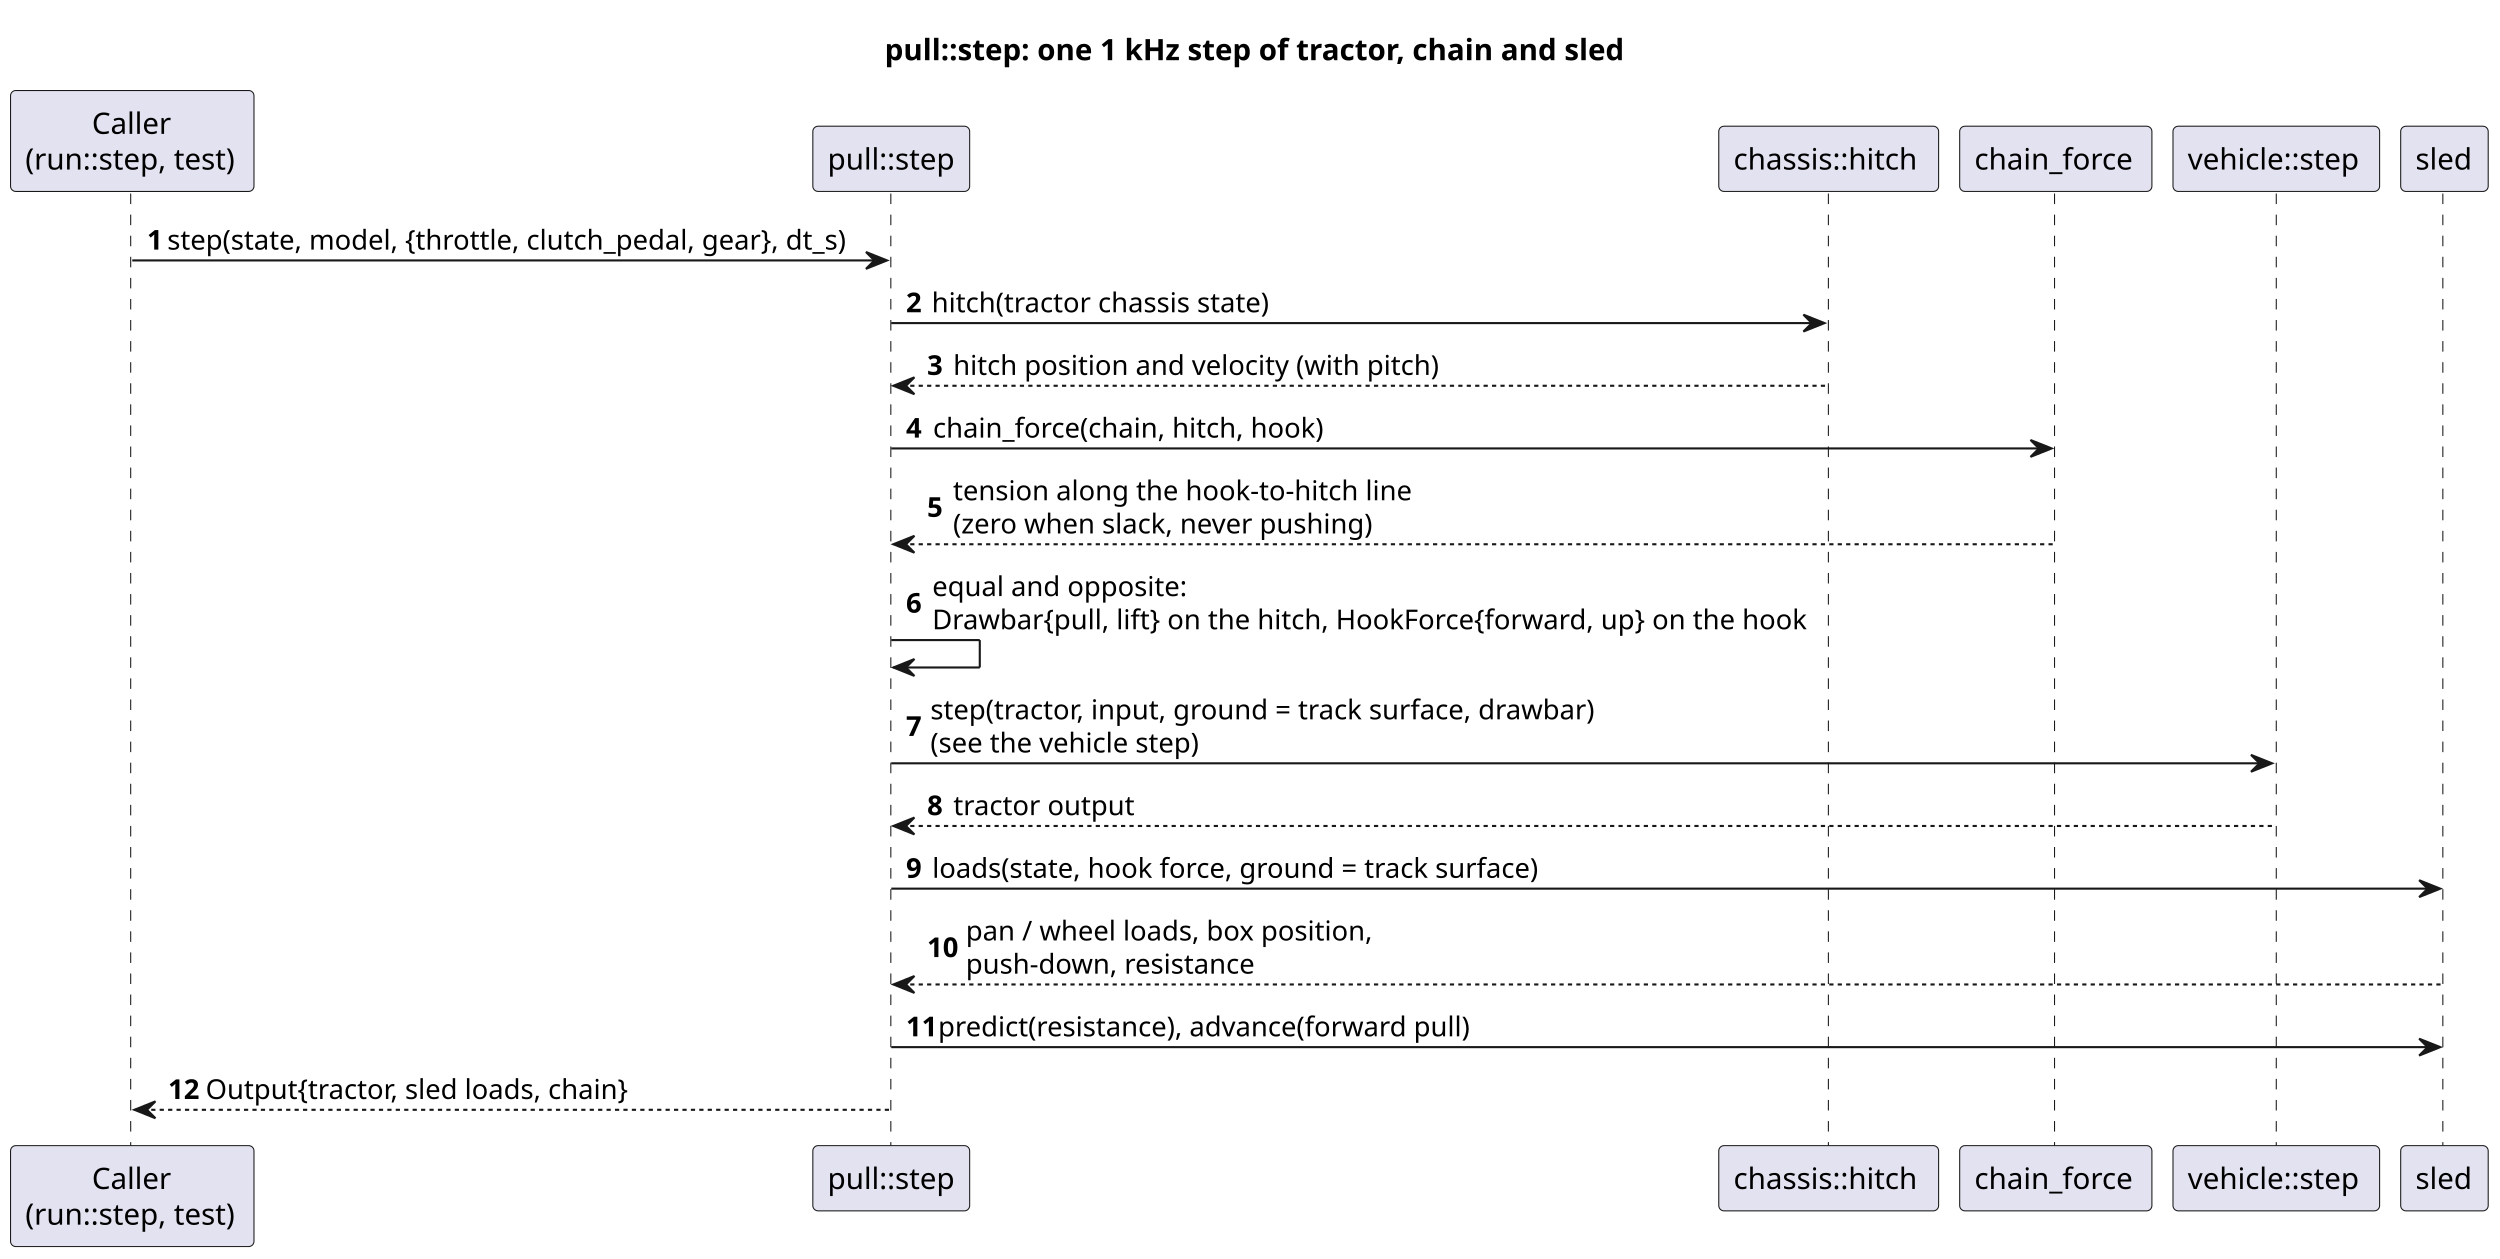
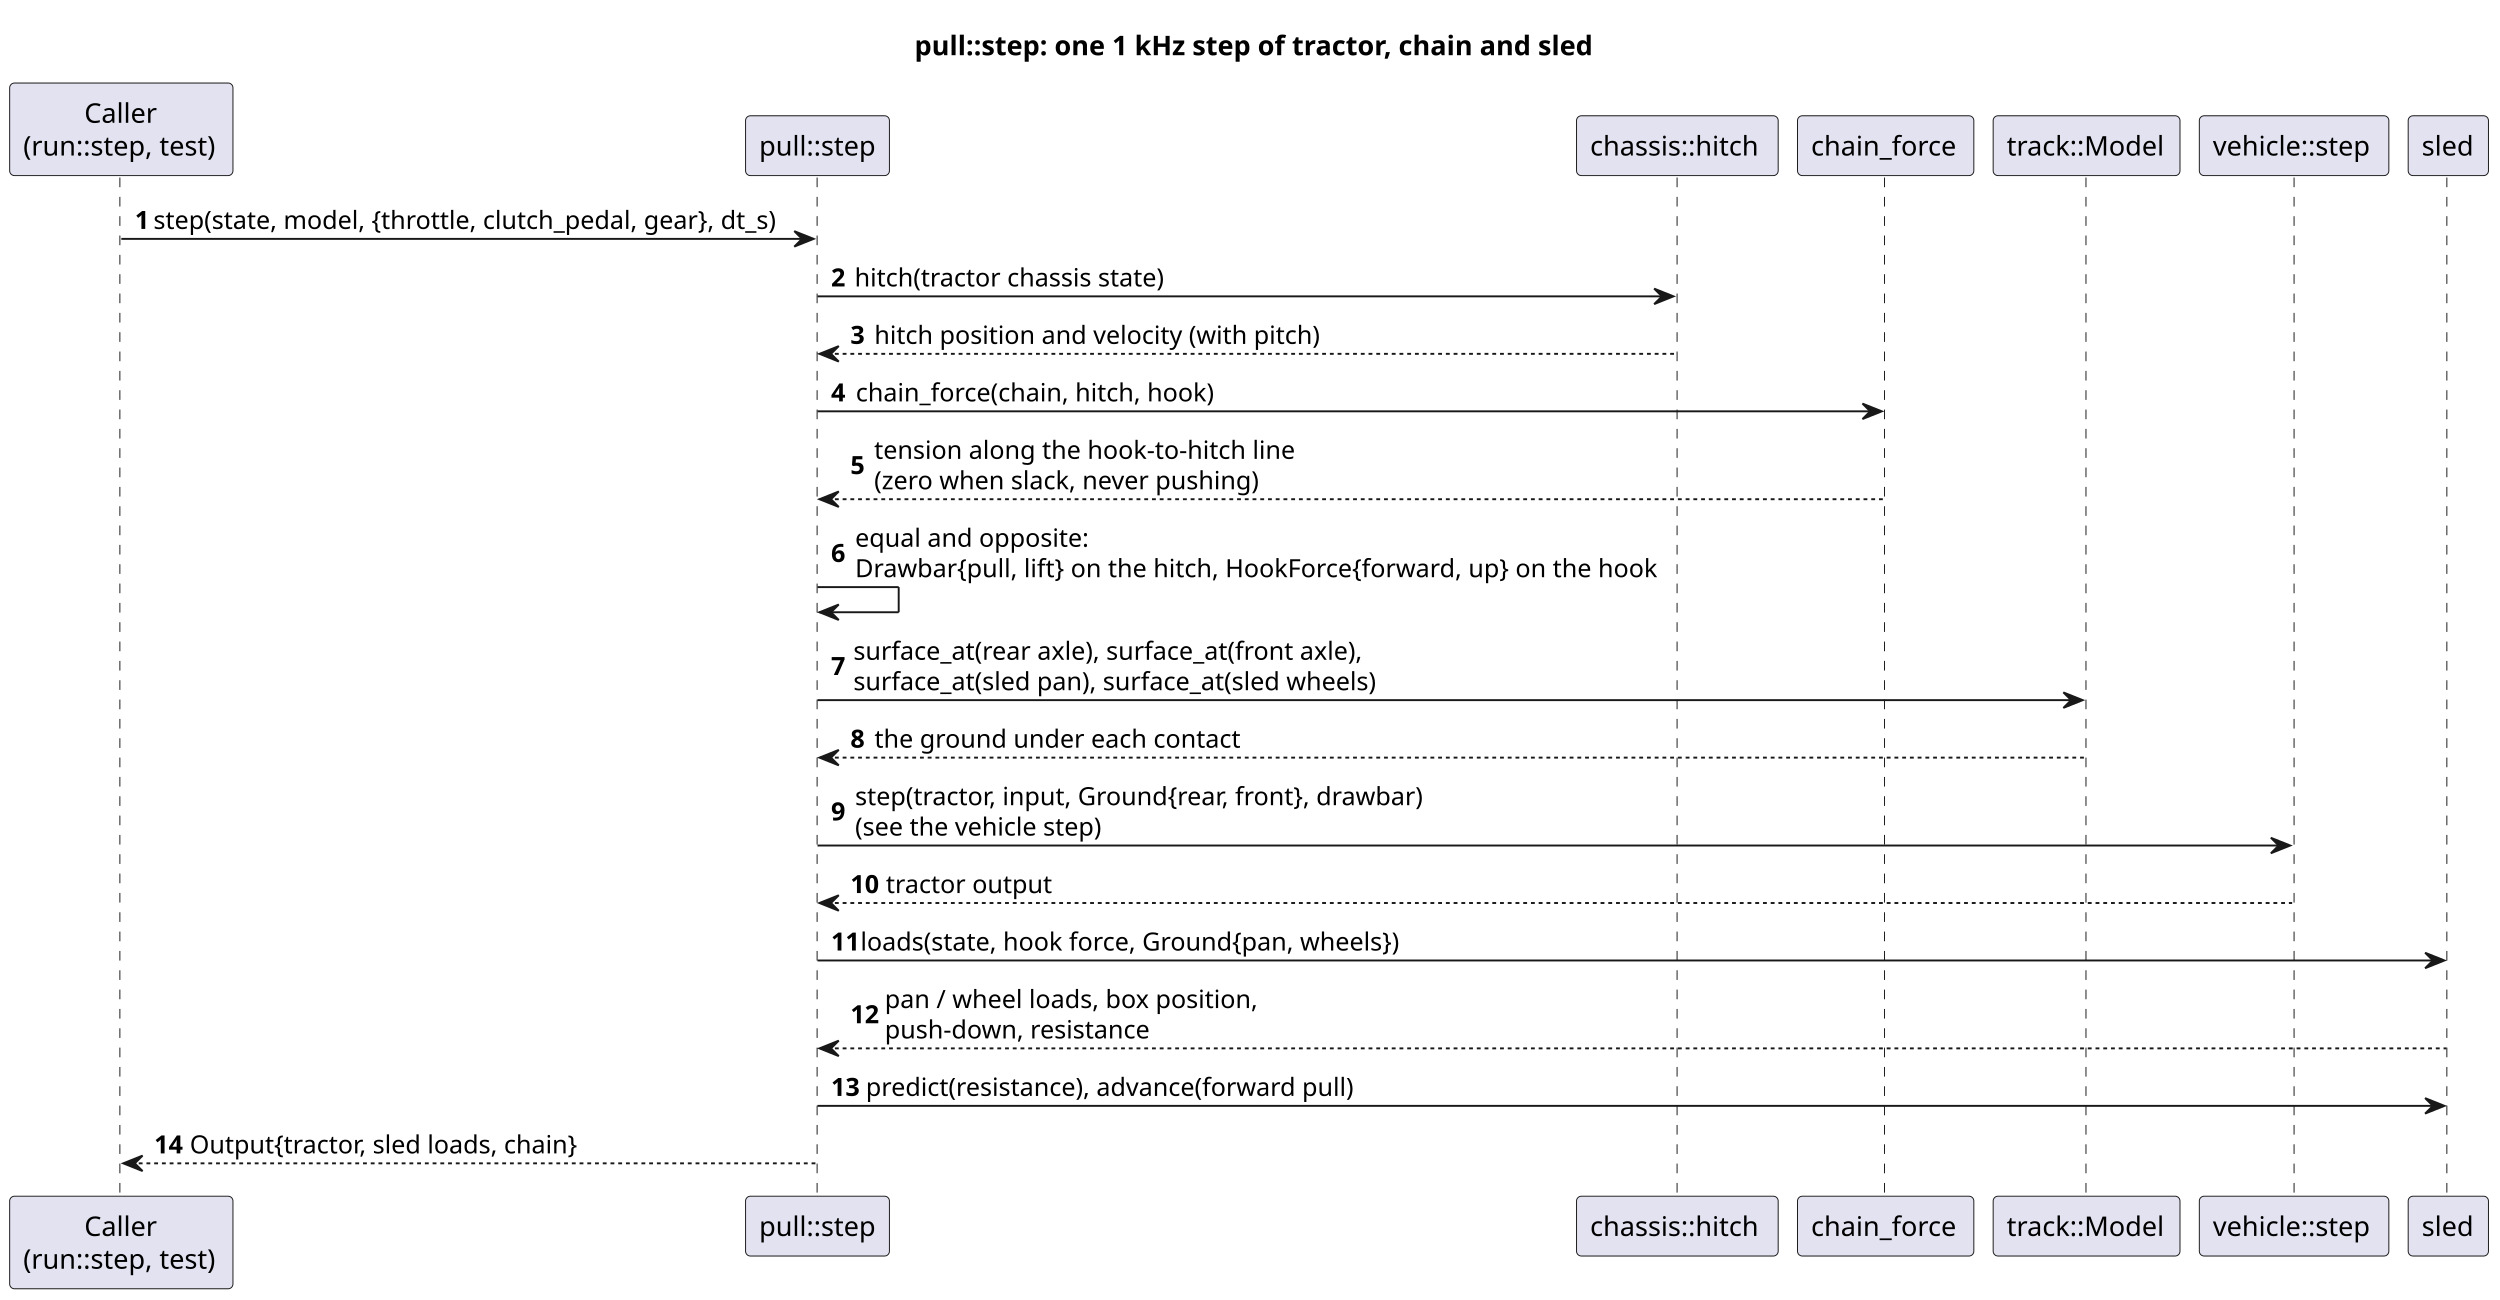
- <svg xmlns="http://www.w3.org/2000/svg" contentStyleType="text/css" height="597px" preserveAspectRatio="none" style="width:1186px;height:597px;background:#FFFFFF;" version="1.1" viewBox="0 0 1186 597" width="1186px" zoomAndPan="magnify">
+ <svg xmlns="http://www.w3.org/2000/svg" contentStyleType="text/css" height="672px" preserveAspectRatio="none" style="width:1293px;height:672px;background:#FFFFFF;" version="1.1" viewBox="0 0 1293 672" width="1293px" zoomAndPan="magnify">
  <defs />
  <g>
-     <text fill="#000000" font-family="sans-serif" font-size="14" font-weight="bold" lengthAdjust="spacing" textLength="345.037" x="419.682" y="28.562">pull::step: one 1 kHz step of tractor, chain and sled</text>
-     <line style="stroke:#181818;stroke-width:0.5;stroke-dasharray:5.0,5.0;" x1="62" x2="62" y1="91.818" y2="544.49" />
-     <line style="stroke:#181818;stroke-width:0.5;stroke-dasharray:5.0,5.0;" x1="422.607" x2="422.607" y1="91.818" y2="544.49" />
-     <line style="stroke:#181818;stroke-width:0.5;stroke-dasharray:5.0,5.0;" x1="867.385" x2="867.385" y1="91.818" y2="544.49" />
-     <line style="stroke:#181818;stroke-width:0.5;stroke-dasharray:5.0,5.0;" x1="974.674" x2="974.674" y1="91.818" y2="544.49" />
-     <line style="stroke:#181818;stroke-width:0.5;stroke-dasharray:5.0,5.0;" x1="1079.865" x2="1079.865" y1="91.818" y2="544.49" />
-     <line style="stroke:#181818;stroke-width:0.5;stroke-dasharray:5.0,5.0;" x1="1158.886" x2="1158.886" y1="91.818" y2="544.49" />
+     <text fill="#000000" font-family="sans-serif" font-size="14" font-weight="bold" lengthAdjust="spacing" textLength="345.037" x="472.995" y="28.562">pull::step: one 1 kHz step of tractor, chain and sled</text>
+     <line style="stroke:#181818;stroke-width:0.5;stroke-dasharray:5.0,5.0;" x1="62" x2="62" y1="91.818" y2="619.679" />
+     <line style="stroke:#181818;stroke-width:0.5;stroke-dasharray:5.0,5.0;" x1="422.607" x2="422.607" y1="91.818" y2="619.679" />
+     <line style="stroke:#181818;stroke-width:0.5;stroke-dasharray:5.0,5.0;" x1="867.385" x2="867.385" y1="91.818" y2="619.679" />
+     <line style="stroke:#181818;stroke-width:0.5;stroke-dasharray:5.0,5.0;" x1="974.674" x2="974.674" y1="91.818" y2="619.679" />
+     <line style="stroke:#181818;stroke-width:0.5;stroke-dasharray:5.0,5.0;" x1="1078.865" x2="1078.865" y1="91.818" y2="619.679" />
+     <line style="stroke:#181818;stroke-width:0.5;stroke-dasharray:5.0,5.0;" x1="1186.491" x2="1186.491" y1="91.818" y2="619.679" />
+     <line style="stroke:#181818;stroke-width:0.5;stroke-dasharray:5.0,5.0;" x1="1265.512" x2="1265.512" y1="91.818" y2="619.679" />
    <rect fill="#E2E2F0" height="47.879" rx="2.5" ry="2.5" style="stroke:#181818;stroke-width:0.5;" width="115.486" x="5" y="42.94" />
    <text fill="#000000" font-family="sans-serif" font-size="14" lengthAdjust="spacing" textLength="38.302" x="43.592" y="63.502">Caller</text>
    <text fill="#000000" font-family="sans-serif" font-size="14" lengthAdjust="spacing" textLength="101.486" x="12" y="80.441">(run::step, test)</text>
-     <rect fill="#E2E2F0" height="47.879" rx="2.5" ry="2.5" style="stroke:#181818;stroke-width:0.5;" width="115.486" x="5" y="543.49" />
-     <text fill="#000000" font-family="sans-serif" font-size="14" lengthAdjust="spacing" textLength="38.302" x="43.592" y="564.053">Caller</text>
-     <text fill="#000000" font-family="sans-serif" font-size="14" lengthAdjust="spacing" textLength="101.486" x="12" y="580.992">(run::step, test)</text>
+     <rect fill="#E2E2F0" height="47.879" rx="2.5" ry="2.5" style="stroke:#181818;stroke-width:0.5;" width="115.486" x="5" y="618.679" />
+     <text fill="#000000" font-family="sans-serif" font-size="14" lengthAdjust="spacing" textLength="38.302" x="43.592" y="639.241">Caller</text>
+     <text fill="#000000" font-family="sans-serif" font-size="14" lengthAdjust="spacing" textLength="101.486" x="12" y="656.181">(run::step, test)</text>
    <rect fill="#E2E2F0" height="30.939" rx="2.5" ry="2.5" style="stroke:#181818;stroke-width:0.5;" width="74.402" x="385.607" y="59.879" />
    <text fill="#000000" font-family="sans-serif" font-size="14" lengthAdjust="spacing" textLength="60.402" x="392.607" y="80.441">pull::step</text>
-     <rect fill="#E2E2F0" height="30.939" rx="2.5" ry="2.5" style="stroke:#181818;stroke-width:0.5;" width="74.402" x="385.607" y="543.49" />
-     <text fill="#000000" font-family="sans-serif" font-size="14" lengthAdjust="spacing" textLength="60.402" x="392.607" y="564.053">pull::step</text>
+     <rect fill="#E2E2F0" height="30.939" rx="2.5" ry="2.5" style="stroke:#181818;stroke-width:0.5;" width="74.402" x="385.607" y="618.679" />
+     <text fill="#000000" font-family="sans-serif" font-size="14" lengthAdjust="spacing" textLength="60.402" x="392.607" y="639.241">pull::step</text>
    <rect fill="#E2E2F0" height="30.939" rx="2.5" ry="2.5" style="stroke:#181818;stroke-width:0.5;" width="104.289" x="815.385" y="59.879" />
    <text fill="#000000" font-family="sans-serif" font-size="14" lengthAdjust="spacing" textLength="90.289" x="822.385" y="80.441">chassis::hitch</text>
-     <rect fill="#E2E2F0" height="30.939" rx="2.5" ry="2.5" style="stroke:#181818;stroke-width:0.5;" width="104.289" x="815.385" y="543.49" />
-     <text fill="#000000" font-family="sans-serif" font-size="14" lengthAdjust="spacing" textLength="90.289" x="822.385" y="564.053">chassis::hitch</text>
+     <rect fill="#E2E2F0" height="30.939" rx="2.5" ry="2.5" style="stroke:#181818;stroke-width:0.5;" width="104.289" x="815.385" y="618.679" />
+     <text fill="#000000" font-family="sans-serif" font-size="14" lengthAdjust="spacing" textLength="90.289" x="822.385" y="639.241">chassis::hitch</text>
    <rect fill="#E2E2F0" height="30.939" rx="2.5" ry="2.5" style="stroke:#181818;stroke-width:0.5;" width="91.191" x="929.674" y="59.879" />
    <text fill="#000000" font-family="sans-serif" font-size="14" lengthAdjust="spacing" textLength="77.191" x="936.674" y="80.441">chain_force</text>
-     <rect fill="#E2E2F0" height="30.939" rx="2.5" ry="2.5" style="stroke:#181818;stroke-width:0.5;" width="91.191" x="929.674" y="543.49" />
-     <text fill="#000000" font-family="sans-serif" font-size="14" lengthAdjust="spacing" textLength="77.191" x="936.674" y="564.053">chain_force</text>
-     <rect fill="#E2E2F0" height="30.939" rx="2.5" ry="2.5" style="stroke:#181818;stroke-width:0.5;" width="98.02" x="1030.865" y="59.879" />
-     <text fill="#000000" font-family="sans-serif" font-size="14" lengthAdjust="spacing" textLength="84.02" x="1037.865" y="80.441">vehicle::step</text>
-     <rect fill="#E2E2F0" height="30.939" rx="2.5" ry="2.5" style="stroke:#181818;stroke-width:0.5;" width="98.02" x="1030.865" y="543.49" />
-     <text fill="#000000" font-family="sans-serif" font-size="14" lengthAdjust="spacing" textLength="84.02" x="1037.865" y="564.053">vehicle::step</text>
-     <rect fill="#E2E2F0" height="30.939" rx="2.5" ry="2.5" style="stroke:#181818;stroke-width:0.5;" width="41.515" x="1138.886" y="59.879" />
-     <text fill="#000000" font-family="sans-serif" font-size="14" lengthAdjust="spacing" textLength="27.515" x="1145.886" y="80.441">sled</text>
-     <rect fill="#E2E2F0" height="30.939" rx="2.5" ry="2.5" style="stroke:#181818;stroke-width:0.5;" width="41.515" x="1138.886" y="543.49" />
-     <text fill="#000000" font-family="sans-serif" font-size="14" lengthAdjust="spacing" textLength="27.515" x="1145.886" y="564.053">sled</text>
+     <rect fill="#E2E2F0" height="30.939" rx="2.5" ry="2.5" style="stroke:#181818;stroke-width:0.5;" width="91.191" x="929.674" y="618.679" />
+     <text fill="#000000" font-family="sans-serif" font-size="14" lengthAdjust="spacing" textLength="77.191" x="936.674" y="639.241">chain_force</text>
+     <rect fill="#E2E2F0" height="30.939" rx="2.5" ry="2.5" style="stroke:#181818;stroke-width:0.5;" width="96.626" x="1030.865" y="59.879" />
+     <text fill="#000000" font-family="sans-serif" font-size="14" lengthAdjust="spacing" textLength="82.626" x="1037.865" y="80.441">track::Model</text>
+     <rect fill="#E2E2F0" height="30.939" rx="2.5" ry="2.5" style="stroke:#181818;stroke-width:0.5;" width="96.626" x="1030.865" y="618.679" />
+     <text fill="#000000" font-family="sans-serif" font-size="14" lengthAdjust="spacing" textLength="82.626" x="1037.865" y="639.241">track::Model</text>
+     <rect fill="#E2E2F0" height="30.939" rx="2.5" ry="2.5" style="stroke:#181818;stroke-width:0.5;" width="98.02" x="1137.491" y="59.879" />
+     <text fill="#000000" font-family="sans-serif" font-size="14" lengthAdjust="spacing" textLength="84.02" x="1144.491" y="80.441">vehicle::step</text>
+     <rect fill="#E2E2F0" height="30.939" rx="2.5" ry="2.5" style="stroke:#181818;stroke-width:0.5;" width="98.02" x="1137.491" y="618.679" />
+     <text fill="#000000" font-family="sans-serif" font-size="14" lengthAdjust="spacing" textLength="84.02" x="1144.491" y="639.241">vehicle::step</text>
+     <rect fill="#E2E2F0" height="30.939" rx="2.5" ry="2.5" style="stroke:#181818;stroke-width:0.5;" width="41.515" x="1245.512" y="59.879" />
+     <text fill="#000000" font-family="sans-serif" font-size="14" lengthAdjust="spacing" textLength="27.515" x="1252.512" y="80.441">sled</text>
+     <rect fill="#E2E2F0" height="30.939" rx="2.5" ry="2.5" style="stroke:#181818;stroke-width:0.5;" width="41.515" x="1245.512" y="618.679" />
+     <text fill="#000000" font-family="sans-serif" font-size="14" lengthAdjust="spacing" textLength="27.515" x="1252.512" y="639.241">sled</text>
    <polygon fill="#181818" points="410.808,119.548,420.808,123.548,410.808,127.548,414.808,123.548" style="stroke:#181818;stroke-width:1.0;" />
    <line style="stroke:#181818;stroke-width:1.0;" x1="62.743" x2="416.808" y1="123.548" y2="123.548" />
    <text fill="#000000" font-family="sans-serif" font-size="13" font-weight="bold" lengthAdjust="spacing" textLength="5.605" x="69.743" y="118.412">1</text>
    <text fill="#000000" font-family="sans-serif" font-size="13" lengthAdjust="spacing" textLength="326.46" x="79.348" y="118.412">step(state, model, {throttle, clutch_pedal, gear}, dt_s)</text>
    <polygon fill="#181818" points="855.529,149.277,865.529,153.277,855.529,157.277,859.529,153.277" style="stroke:#181818;stroke-width:1.0;" />
    <line style="stroke:#181818;stroke-width:1.0;" x1="422.808" x2="861.529" y1="153.277" y2="153.277" />
    <text fill="#000000" font-family="sans-serif" font-size="13" font-weight="bold" lengthAdjust="spacing" textLength="8.188" x="429.808" y="148.142">2</text>
    <text fill="#000000" font-family="sans-serif" font-size="13" lengthAdjust="spacing" textLength="164.208" x="441.997" y="148.142">hitch(tractor chassis state)</text>
    <polygon fill="#181818" points="433.808,179.007,423.808,183.007,433.808,187.007,429.808,183.007" style="stroke:#181818;stroke-width:1.0;" />
    <line style="stroke:#181818;stroke-width:1.0;stroke-dasharray:2.0,2.0;" x1="427.808" x2="866.529" y1="183.007" y2="183.007" />
    <text fill="#000000" font-family="sans-serif" font-size="13" font-weight="bold" lengthAdjust="spacing" textLength="8.392" x="439.808" y="177.871">3</text>
    <text fill="#000000" font-family="sans-serif" font-size="13" lengthAdjust="spacing" textLength="233.714" x="452.2" y="177.871">hitch position and velocity (with pitch)</text>
    <polygon fill="#181818" points="963.269,208.736,973.269,212.736,963.269,216.736,967.269,212.736" style="stroke:#181818;stroke-width:1.0;" />
    <line style="stroke:#181818;stroke-width:1.0;" x1="422.808" x2="969.269" y1="212.736" y2="212.736" />
    <text fill="#000000" font-family="sans-serif" font-size="13" font-weight="bold" lengthAdjust="spacing" textLength="8.791" x="429.808" y="207.601">4</text>
    <text fill="#000000" font-family="sans-serif" font-size="13" lengthAdjust="spacing" textLength="189.82" x="442.6" y="207.601">chain_force(chain, hitch, hook)</text>
    <polygon fill="#181818" points="433.808,254.195,423.808,258.195,433.808,262.195,429.808,258.195" style="stroke:#181818;stroke-width:1.0;" />
    <line style="stroke:#181818;stroke-width:1.0;stroke-dasharray:2.0,2.0;" x1="427.808" x2="974.269" y1="258.195" y2="258.195" />
    <text fill="#000000" font-family="sans-serif" font-size="13" font-weight="bold" lengthAdjust="spacing" textLength="8.309" x="439.808" y="245.195">5</text>
    <text fill="#000000" font-family="sans-serif" font-size="13" lengthAdjust="spacing" textLength="219.216" x="452.117" y="237.33">tension along the hook-to-hitch line</text>
    <text fill="#000000" font-family="sans-serif" font-size="13" lengthAdjust="spacing" textLength="204.794" x="452.117" y="253.06">(zero when slack, never pushing)</text>
    <line style="stroke:#181818;stroke-width:1.0;" x1="422.808" x2="464.808" y1="303.654" y2="303.654" />
    <line style="stroke:#181818;stroke-width:1.0;" x1="464.808" x2="464.808" y1="303.654" y2="316.654" />
    <line style="stroke:#181818;stroke-width:1.0;" x1="423.808" x2="464.808" y1="316.654" y2="316.654" />
    <polygon fill="#181818" points="433.808,312.654,423.808,316.654,433.808,320.654,429.808,316.654" style="stroke:#181818;stroke-width:1.0;" />
    <text fill="#000000" font-family="sans-serif" font-size="13" font-weight="bold" lengthAdjust="spacing" textLength="8.442" x="429.808" y="290.654">6</text>
    <text fill="#000000" font-family="sans-serif" font-size="13" lengthAdjust="spacing" textLength="121.024" x="442.25" y="282.789">equal and opposite:</text>
    <text fill="#000000" font-family="sans-serif" font-size="13" lengthAdjust="spacing" textLength="418.279" x="442.25" y="298.519">Drawbar{pull, lift} on the hitch, HookForce{forward, up} on the hook</text>
-     <polygon fill="#181818" points="1067.876,358.113,1077.876,362.113,1067.876,366.113,1071.876,362.113" style="stroke:#181818;stroke-width:1.0;" />
-     <line style="stroke:#181818;stroke-width:1.0;" x1="422.808" x2="1073.876" y1="362.113" y2="362.113" />
+     <polygon fill="#181818" points="1067.178,358.113,1077.178,362.113,1067.178,366.113,1071.178,362.113" style="stroke:#181818;stroke-width:1.0;" />
+     <line style="stroke:#181818;stroke-width:1.0;" x1="422.808" x2="1073.178" y1="362.113" y2="362.113" />
    <text fill="#000000" font-family="sans-serif" font-size="13" font-weight="bold" lengthAdjust="spacing" textLength="7.56" x="429.808" y="349.113">7</text>
-     <text fill="#000000" font-family="sans-serif" font-size="13" lengthAdjust="spacing" textLength="321.959" x="441.368" y="341.248">step(tractor, input, ground = track surface, drawbar)</text>
-     <text fill="#000000" font-family="sans-serif" font-size="13" lengthAdjust="spacing" textLength="132.52" x="441.368" y="356.978">(see the vehicle step)</text>
+     <text fill="#000000" font-family="sans-serif" font-size="13" lengthAdjust="spacing" textLength="269.858" x="441.368" y="341.248">surface_at(rear axle), surface_at(front axle),</text>
+     <text fill="#000000" font-family="sans-serif" font-size="13" lengthAdjust="spacing" textLength="279.297" x="441.368" y="356.978">surface_at(sled pan), surface_at(sled wheels)</text>
    <polygon fill="#181818" points="433.808,387.843,423.808,391.843,433.808,395.843,429.808,391.843" style="stroke:#181818;stroke-width:1.0;" />
-     <line style="stroke:#181818;stroke-width:1.0;stroke-dasharray:2.0,2.0;" x1="427.808" x2="1078.876" y1="391.843" y2="391.843" />
+     <line style="stroke:#181818;stroke-width:1.0;stroke-dasharray:2.0,2.0;" x1="427.808" x2="1078.178" y1="391.843" y2="391.843" />
    <text fill="#000000" font-family="sans-serif" font-size="13" font-weight="bold" lengthAdjust="spacing" textLength="8.461" x="439.808" y="386.707">8</text>
-     <text fill="#000000" font-family="sans-serif" font-size="13" lengthAdjust="spacing" textLength="84.106" x="452.269" y="386.707">tractor output</text>
-     <polygon fill="#181818" points="1147.643,417.572,1157.643,421.572,1147.643,425.572,1151.643,421.572" style="stroke:#181818;stroke-width:1.0;" />
-     <line style="stroke:#181818;stroke-width:1.0;" x1="422.808" x2="1153.643" y1="421.572" y2="421.572" />
-     <text fill="#000000" font-family="sans-serif" font-size="13" font-weight="bold" lengthAdjust="spacing" textLength="8.442" x="429.808" y="416.437">9</text>
-     <text fill="#000000" font-family="sans-serif" font-size="13" lengthAdjust="spacing" textLength="295.299" x="442.25" y="416.437">loads(state, hook force, ground = track surface)</text>
+     <text fill="#000000" font-family="sans-serif" font-size="13" lengthAdjust="spacing" textLength="190.061" x="452.269" y="386.707">the ground under each contact</text>
+     <polygon fill="#181818" points="1174.502,433.302,1184.502,437.302,1174.502,441.302,1178.502,437.302" style="stroke:#181818;stroke-width:1.0;" />
+     <line style="stroke:#181818;stroke-width:1.0;" x1="422.808" x2="1180.502" y1="437.302" y2="437.302" />
+     <text fill="#000000" font-family="sans-serif" font-size="13" font-weight="bold" lengthAdjust="spacing" textLength="8.442" x="429.808" y="424.301">9</text>
+     <text fill="#000000" font-family="sans-serif" font-size="13" lengthAdjust="spacing" textLength="299.133" x="442.25" y="416.437">step(tractor, input, Ground{rear, front}, drawbar)</text>
+     <text fill="#000000" font-family="sans-serif" font-size="13" lengthAdjust="spacing" textLength="132.52" x="442.25" y="432.166">(see the vehicle step)</text>
    <polygon fill="#181818" points="433.808,463.031,423.808,467.031,433.808,471.031,429.808,467.031" style="stroke:#181818;stroke-width:1.0;" />
-     <line style="stroke:#181818;stroke-width:1.0;stroke-dasharray:2.0,2.0;" x1="427.808" x2="1158.643" y1="467.031" y2="467.031" />
-     <text fill="#000000" font-family="sans-serif" font-size="13" font-weight="bold" lengthAdjust="spacing" textLength="14.371" x="439.808" y="454.031">10</text>
-     <text fill="#000000" font-family="sans-serif" font-size="13" lengthAdjust="spacing" textLength="194.587" x="458.179" y="446.166">pan / wheel loads, box position,</text>
-     <text fill="#000000" font-family="sans-serif" font-size="13" lengthAdjust="spacing" textLength="141.235" x="458.179" y="461.896">push-down, resistance</text>
-     <polygon fill="#181818" points="1147.643,492.761,1157.643,496.761,1147.643,500.761,1151.643,496.761" style="stroke:#181818;stroke-width:1.0;" />
-     <line style="stroke:#181818;stroke-width:1.0;" x1="422.808" x2="1153.643" y1="496.761" y2="496.761" />
+     <line style="stroke:#181818;stroke-width:1.0;stroke-dasharray:2.0,2.0;" x1="427.808" x2="1185.502" y1="467.031" y2="467.031" />
+     <text fill="#000000" font-family="sans-serif" font-size="13" font-weight="bold" lengthAdjust="spacing" textLength="14.371" x="439.808" y="461.896">10</text>
+     <text fill="#000000" font-family="sans-serif" font-size="13" lengthAdjust="spacing" textLength="84.106" x="458.179" y="461.896">tractor output</text>
+     <polygon fill="#181818" points="1254.269,492.761,1264.269,496.761,1254.269,500.761,1258.269,496.761" style="stroke:#181818;stroke-width:1.0;" />
+     <line style="stroke:#181818;stroke-width:1.0;" x1="422.808" x2="1260.269" y1="496.761" y2="496.761" />
    <text fill="#000000" font-family="sans-serif" font-size="13" font-weight="bold" lengthAdjust="spacing" textLength="11.21" x="429.808" y="491.625">11</text>
-     <text fill="#000000" font-family="sans-serif" font-size="13" lengthAdjust="spacing" textLength="259.619" x="445.018" y="491.625">predict(resistance), advance(forward pull)</text>
-     <polygon fill="#181818" points="73.743,522.49,63.743,526.49,73.743,530.49,69.743,526.49" style="stroke:#181818;stroke-width:1.0;" />
-     <line style="stroke:#181818;stroke-width:1.0;stroke-dasharray:2.0,2.0;" x1="67.743" x2="421.808" y1="526.49" y2="526.49" />
-     <text fill="#000000" font-family="sans-serif" font-size="13" font-weight="bold" lengthAdjust="spacing" textLength="13.793" x="79.743" y="521.355">12</text>
-     <text fill="#000000" font-family="sans-serif" font-size="13" lengthAdjust="spacing" textLength="203.995" x="97.537" y="521.355">Output{tractor, sled loads, chain}</text>
+     <text fill="#000000" font-family="sans-serif" font-size="13" lengthAdjust="spacing" textLength="284.807" x="445.018" y="491.625">loads(state, hook force, Ground{pan, wheels})</text>
+     <polygon fill="#181818" points="433.808,538.22,423.808,542.22,433.808,546.22,429.808,542.22" style="stroke:#181818;stroke-width:1.0;" />
+     <line style="stroke:#181818;stroke-width:1.0;stroke-dasharray:2.0,2.0;" x1="427.808" x2="1265.269" y1="542.22" y2="542.22" />
+     <text fill="#000000" font-family="sans-serif" font-size="13" font-weight="bold" lengthAdjust="spacing" textLength="13.793" x="439.808" y="529.219">12</text>
+     <text fill="#000000" font-family="sans-serif" font-size="13" lengthAdjust="spacing" textLength="194.587" x="457.602" y="521.355">pan / wheel loads, box position,</text>
+     <text fill="#000000" font-family="sans-serif" font-size="13" lengthAdjust="spacing" textLength="141.235" x="457.602" y="537.084">push-down, resistance</text>
+     <polygon fill="#181818" points="1254.269,567.949,1264.269,571.949,1254.269,575.949,1258.269,571.949" style="stroke:#181818;stroke-width:1.0;" />
+     <line style="stroke:#181818;stroke-width:1.0;" x1="422.808" x2="1260.269" y1="571.949" y2="571.949" />
+     <text fill="#000000" font-family="sans-serif" font-size="13" font-weight="bold" lengthAdjust="spacing" textLength="13.997" x="429.808" y="566.813">13</text>
+     <text fill="#000000" font-family="sans-serif" font-size="13" lengthAdjust="spacing" textLength="259.619" x="447.805" y="566.813">predict(resistance), advance(forward pull)</text>
+     <polygon fill="#181818" points="73.743,597.679,63.743,601.679,73.743,605.679,69.743,601.679" style="stroke:#181818;stroke-width:1.0;" />
+     <line style="stroke:#181818;stroke-width:1.0;stroke-dasharray:2.0,2.0;" x1="67.743" x2="421.808" y1="601.679" y2="601.679" />
+     <text fill="#000000" font-family="sans-serif" font-size="13" font-weight="bold" lengthAdjust="spacing" textLength="14.396" x="79.743" y="596.543">14</text>
+     <text fill="#000000" font-family="sans-serif" font-size="13" lengthAdjust="spacing" textLength="203.995" x="98.14" y="596.543">Output{tractor, sled loads, chain}</text>
  </g>
</svg>
